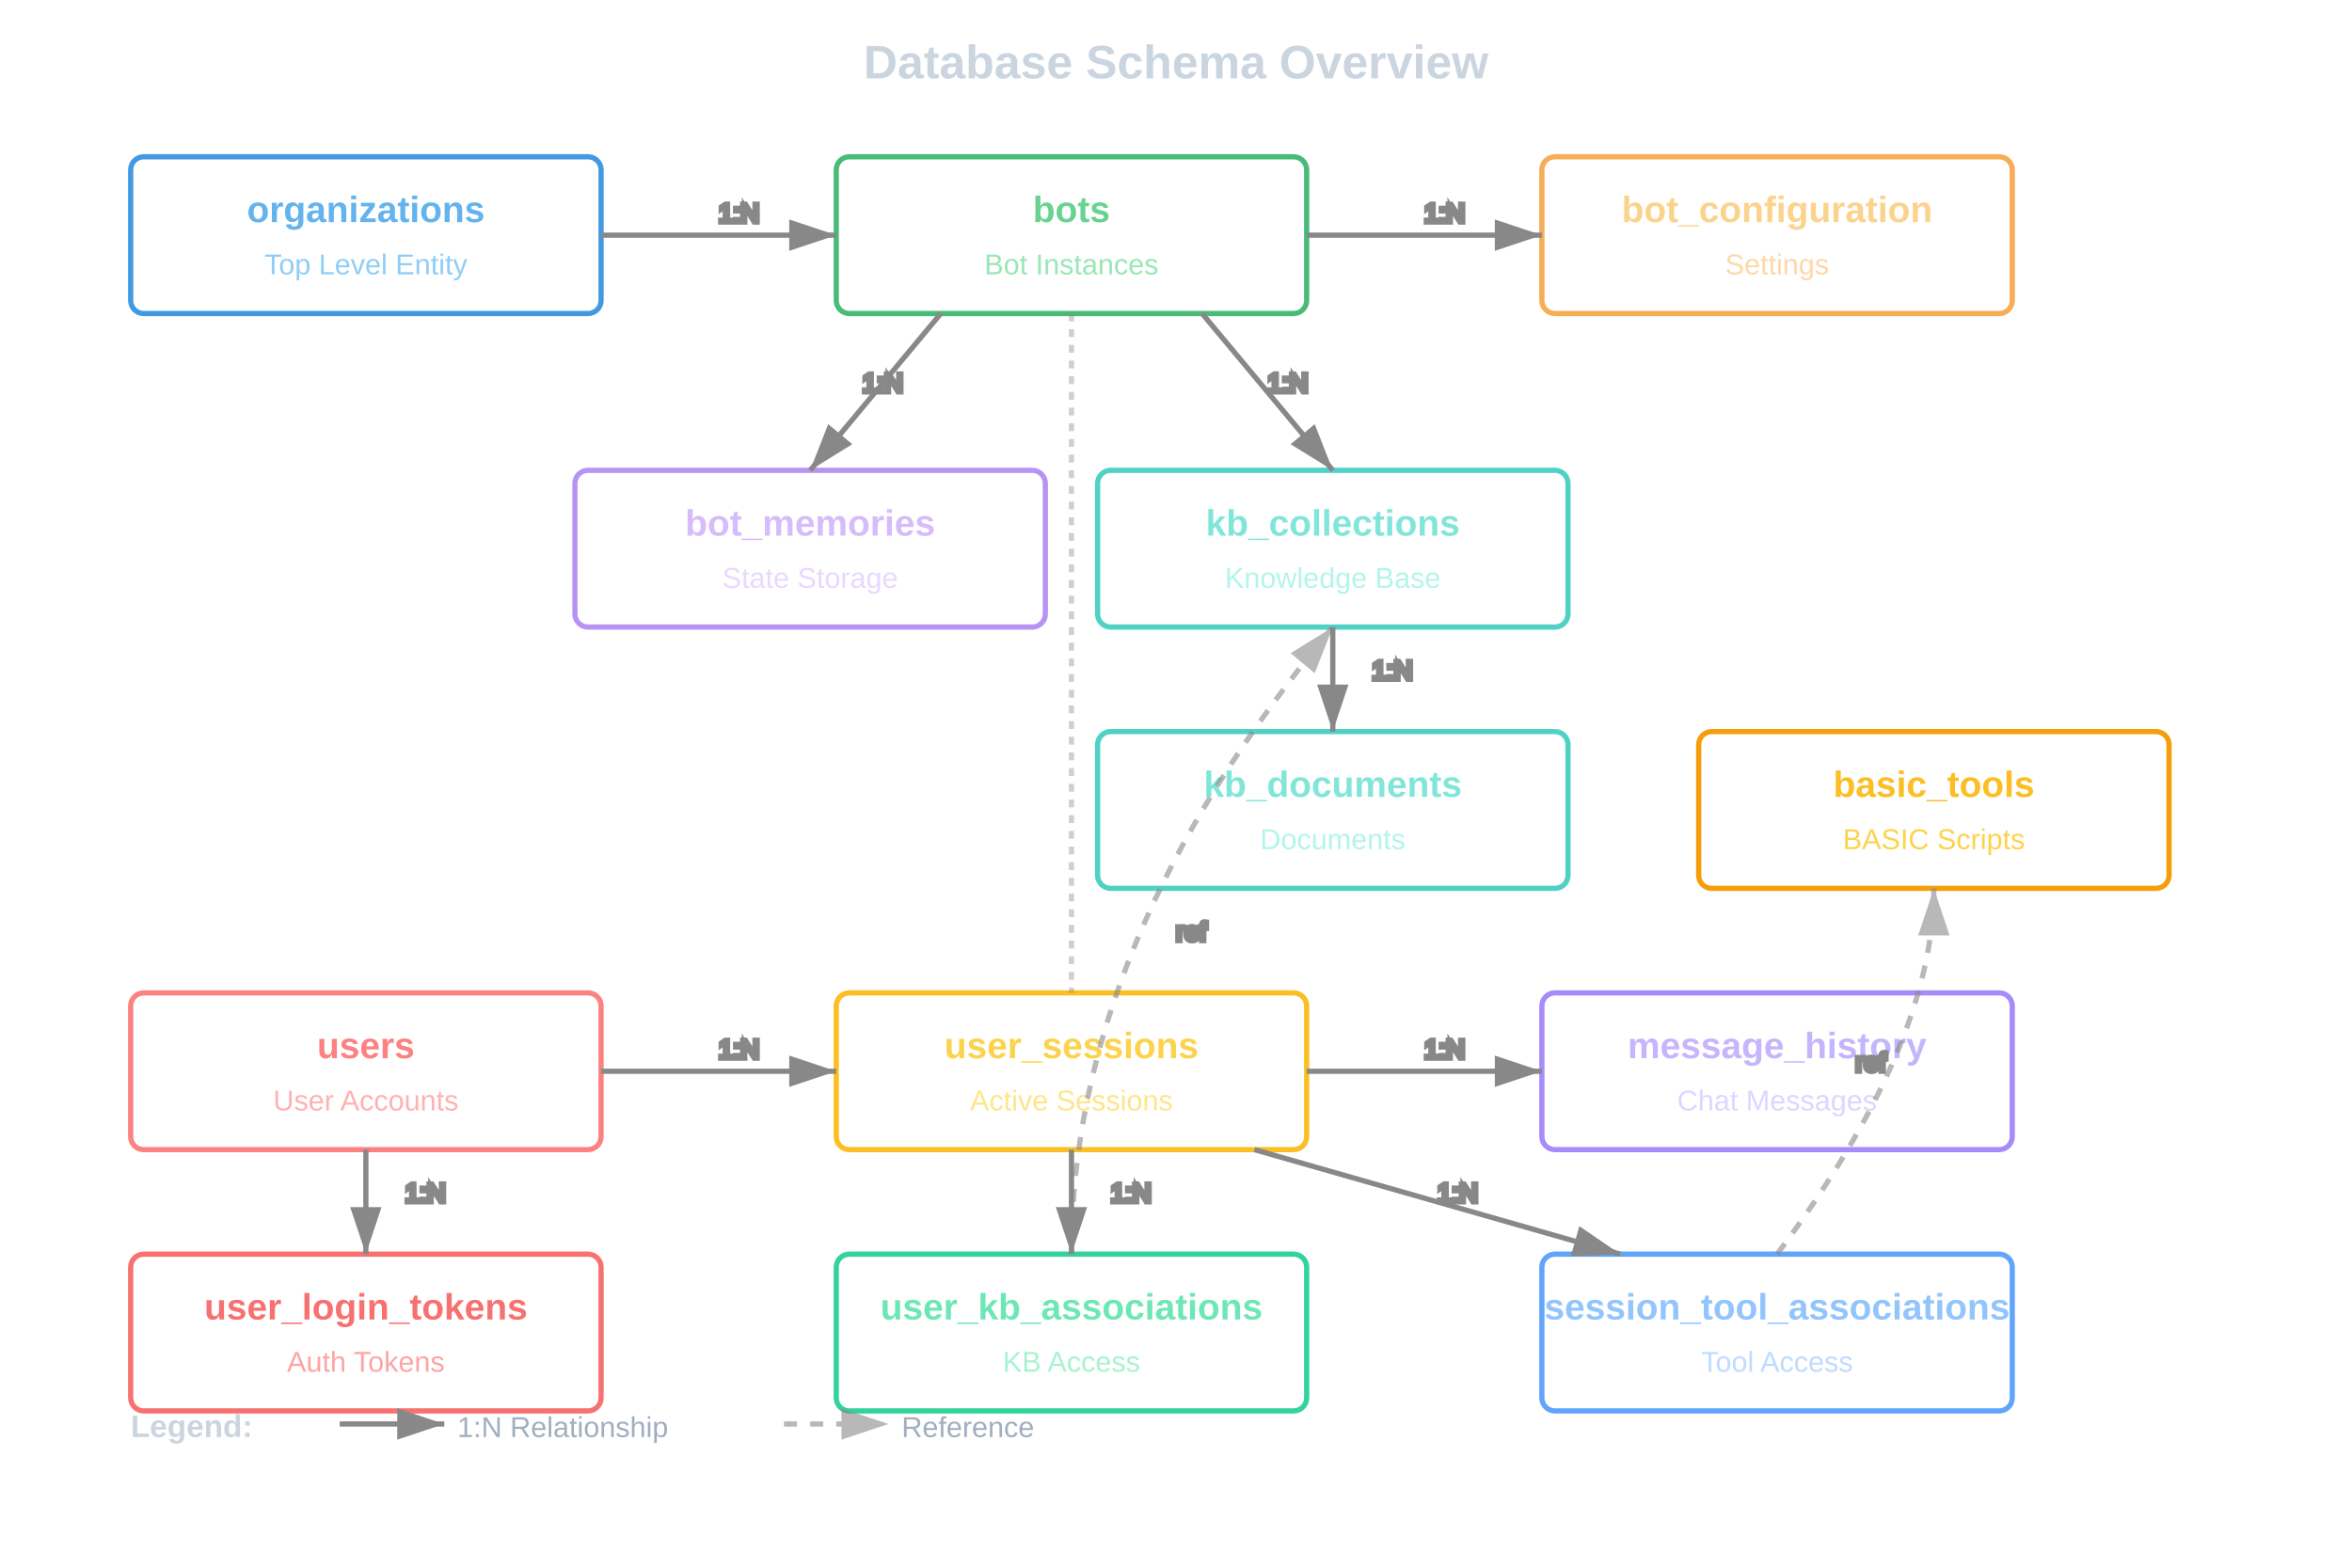
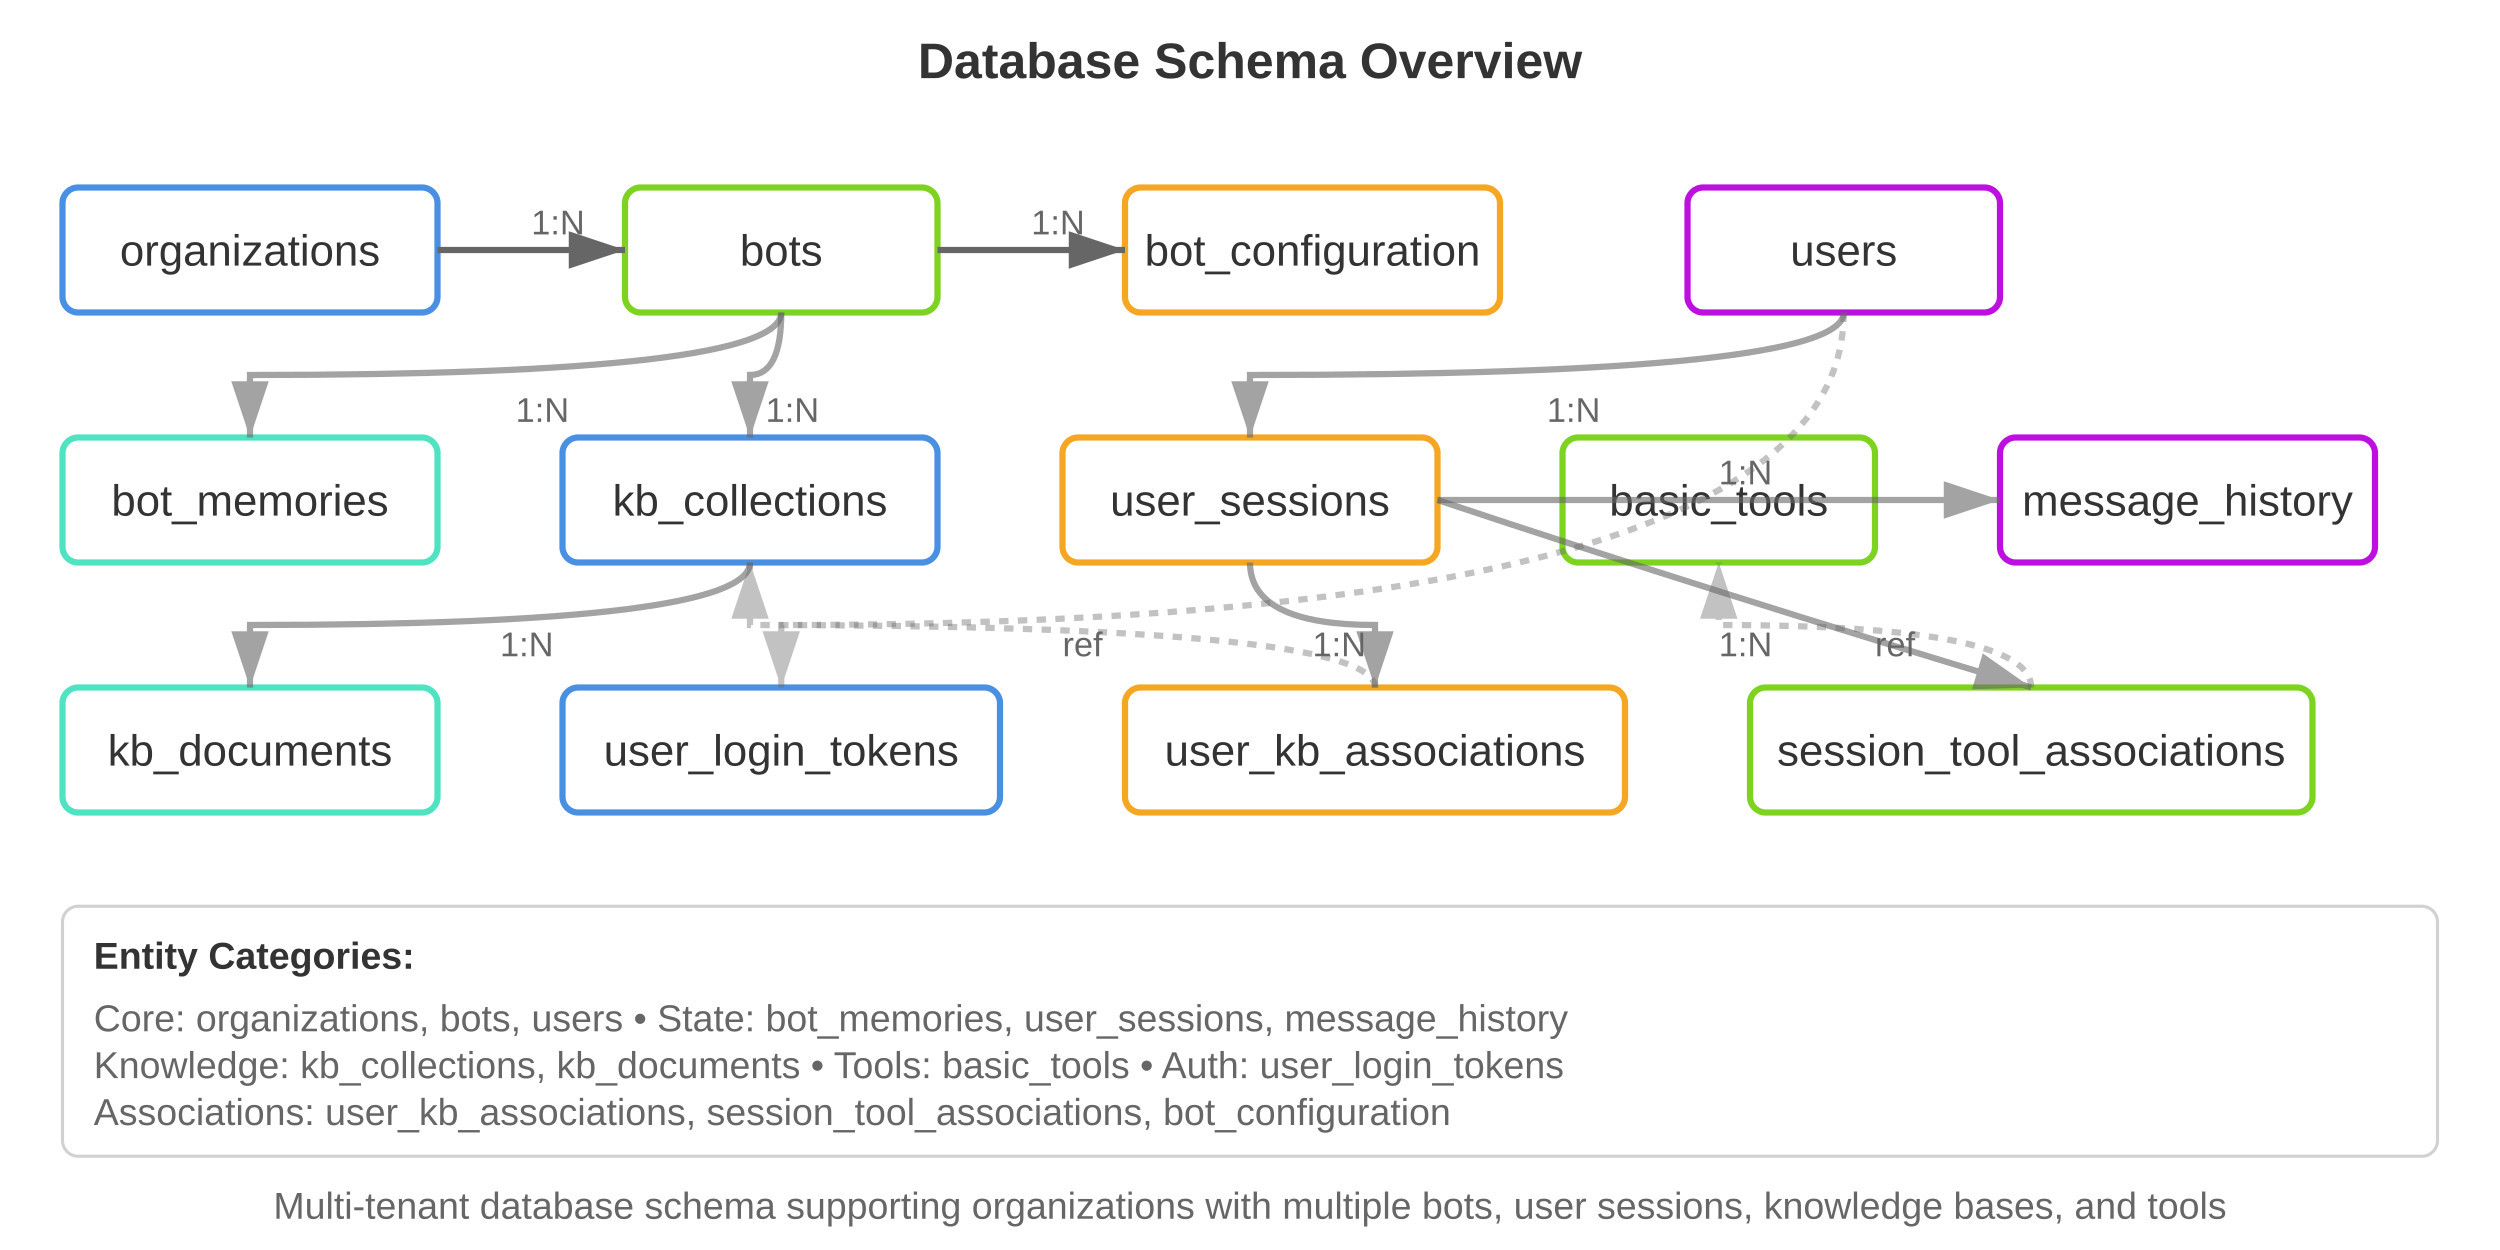
- <svg xmlns="http://www.w3.org/2000/svg" width="900" height="600">
+ <svg xmlns="http://www.w3.org/2000/svg" width="800" height="400">
  <defs>
    <marker id="arrow" markerWidth="10" markerHeight="10" refX="9" refY="3" orient="auto" markerUnits="strokeWidth">
-       <path d="M0,0 L0,6 L9,3 z" fill="#888" />
+       <path d="M0,0 L0,6 L9,3 z" fill="#666" />
    </marker>
  </defs>
-   <text x="450" y="30" text-anchor="middle" font-family="Arial, sans-serif" font-size="18" font-weight="bold" fill="#CBD5E0">Database Schema Overview</text>
-   <rect x="50" y="60" width="180" height="60" fill="none" stroke="#4299E1" stroke-width="2" rx="5" />
-   <text x="140" y="85" text-anchor="middle" font-family="Arial, sans-serif" font-size="14" font-weight="bold" fill="#63B3ED">organizations</text>
-   <text x="140" y="105" text-anchor="middle" font-family="Arial, sans-serif" font-size="11" fill="#90CDF4">Top Level Entity</text>
-   <rect x="320" y="60" width="180" height="60" fill="none" stroke="#48BB78" stroke-width="2" rx="5" />
-   <text x="410" y="85" text-anchor="middle" font-family="Arial, sans-serif" font-size="14" font-weight="bold" fill="#68D391">bots</text>
-   <text x="410" y="105" text-anchor="middle" font-family="Arial, sans-serif" font-size="11" fill="#9AE6B4">Bot Instances</text>
-   <rect x="590" y="60" width="180" height="60" fill="none" stroke="#F6AD55" stroke-width="2" rx="5" />
-   <text x="680" y="85" text-anchor="middle" font-family="Arial, sans-serif" font-size="14" font-weight="bold" fill="#FBD38D">bot_configuration</text>
-   <text x="680" y="105" text-anchor="middle" font-family="Arial, sans-serif" font-size="11" fill="#FED7AA">Settings</text>
-   <rect x="220" y="180" width="180" height="60" fill="none" stroke="#B794F4" stroke-width="2" rx="5" />
-   <text x="310" y="205" text-anchor="middle" font-family="Arial, sans-serif" font-size="14" font-weight="bold" fill="#D6BCFA">bot_memories</text>
-   <text x="310" y="225" text-anchor="middle" font-family="Arial, sans-serif" font-size="11" fill="#E9D8FD">State Storage</text>
-   <rect x="420" y="180" width="180" height="60" fill="none" stroke="#4FD1C5" stroke-width="2" rx="5" />
-   <text x="510" y="205" text-anchor="middle" font-family="Arial, sans-serif" font-size="14" font-weight="bold" fill="#81E6D9">kb_collections</text>
-   <text x="510" y="225" text-anchor="middle" font-family="Arial, sans-serif" font-size="11" fill="#B2F5EA">Knowledge Base</text>
-   <rect x="420" y="280" width="180" height="60" fill="none" stroke="#4FD1C5" stroke-width="2" rx="5" />
-   <text x="510" y="305" text-anchor="middle" font-family="Arial, sans-serif" font-size="14" font-weight="bold" fill="#81E6D9">kb_documents</text>
-   <text x="510" y="325" text-anchor="middle" font-family="Arial, sans-serif" font-size="11" fill="#B2F5EA">Documents</text>
-   <rect x="50" y="380" width="180" height="60" fill="none" stroke="#FC8181" stroke-width="2" rx="5" />
-   <text x="140" y="405" text-anchor="middle" font-family="Arial, sans-serif" font-size="14" font-weight="bold" fill="#FC8181">users</text>
-   <text x="140" y="425" text-anchor="middle" font-family="Arial, sans-serif" font-size="11" fill="#FEB2B2">User Accounts</text>
-   <rect x="320" y="380" width="180" height="60" fill="none" stroke="#FBBF24" stroke-width="2" rx="5" />
-   <text x="410" y="405" text-anchor="middle" font-family="Arial, sans-serif" font-size="14" font-weight="bold" fill="#FCD34D">user_sessions</text>
-   <text x="410" y="425" text-anchor="middle" font-family="Arial, sans-serif" font-size="11" fill="#FDE68A">Active Sessions</text>
-   <rect x="590" y="380" width="180" height="60" fill="none" stroke="#A78BFA" stroke-width="2" rx="5" />
-   <text x="680" y="405" text-anchor="middle" font-family="Arial, sans-serif" font-size="14" font-weight="bold" fill="#C4B5FD">message_history</text>
-   <text x="680" y="425" text-anchor="middle" font-family="Arial, sans-serif" font-size="11" fill="#DDD6FE">Chat Messages</text>
-   <rect x="50" y="480" width="180" height="60" fill="none" stroke="#F87171" stroke-width="2" rx="5" />
-   <text x="140" y="505" text-anchor="middle" font-family="Arial, sans-serif" font-size="14" font-weight="bold" fill="#F87171">user_login_tokens</text>
-   <text x="140" y="525" text-anchor="middle" font-family="Arial, sans-serif" font-size="11" fill="#FCA5A5">Auth Tokens</text>
-   <rect x="320" y="480" width="180" height="60" fill="none" stroke="#34D399" stroke-width="2" rx="5" />
-   <text x="410" y="505" text-anchor="middle" font-family="Arial, sans-serif" font-size="14" font-weight="bold" fill="#6EE7B7">user_kb_associations</text>
-   <text x="410" y="525" text-anchor="middle" font-family="Arial, sans-serif" font-size="11" fill="#A7F3D0">KB Access</text>
-   <rect x="590" y="480" width="180" height="60" fill="none" stroke="#60A5FA" stroke-width="2" rx="5" />
-   <text x="680" y="505" text-anchor="middle" font-family="Arial, sans-serif" font-size="14" font-weight="bold" fill="#93C5FD">session_tool_associations</text>
-   <text x="680" y="525" text-anchor="middle" font-family="Arial, sans-serif" font-size="11" fill="#BFDBFE">Tool Access</text>
-   <rect x="650" y="280" width="180" height="60" fill="none" stroke="#F59E0B" stroke-width="2" rx="5" />
-   <text x="740" y="305" text-anchor="middle" font-family="Arial, sans-serif" font-size="14" font-weight="bold" fill="#FBBF24">basic_tools</text>
-   <text x="740" y="325" text-anchor="middle" font-family="Arial, sans-serif" font-size="11" fill="#FCD34D">BASIC Scripts</text>
-   <g stroke="#888" stroke-width="2" fill="none">
-     <line x1="230" y1="90" x2="320" y2="90" marker-end="url(#arrow)" />
-     <text x="275" y="85" font-family="Arial, sans-serif" font-size="10" fill="#718096">1:N</text>
-     <line x1="500" y1="90" x2="590" y2="90" marker-end="url(#arrow)" />
-     <text x="545" y="85" font-family="Arial, sans-serif" font-size="10" fill="#718096">1:N</text>
-     <line x1="360" y1="120" x2="310" y2="180" marker-end="url(#arrow)" />
-     <text x="330" y="150" font-family="Arial, sans-serif" font-size="10" fill="#718096">1:N</text>
-     <line x1="460" y1="120" x2="510" y2="180" marker-end="url(#arrow)" />
-     <text x="485" y="150" font-family="Arial, sans-serif" font-size="10" fill="#718096">1:N</text>
-     <line x1="510" y1="240" x2="510" y2="280" marker-end="url(#arrow)" />
-     <text x="525" y="260" font-family="Arial, sans-serif" font-size="10" fill="#718096">1:N</text>
-     <line x1="230" y1="410" x2="320" y2="410" marker-end="url(#arrow)" />
-     <text x="275" y="405" font-family="Arial, sans-serif" font-size="10" fill="#718096">1:N</text>
-     <line x1="500" y1="410" x2="590" y2="410" marker-end="url(#arrow)" />
-     <text x="545" y="405" font-family="Arial, sans-serif" font-size="10" fill="#718096">1:N</text>
-     <line x1="140" y1="440" x2="140" y2="480" marker-end="url(#arrow)" />
-     <text x="155" y="460" font-family="Arial, sans-serif" font-size="10" fill="#718096">1:N</text>
-     <line x1="410" y1="440" x2="410" y2="480" marker-end="url(#arrow)" />
-     <text x="425" y="460" font-family="Arial, sans-serif" font-size="10" fill="#718096">1:N</text>
-     <line x1="480" y1="440" x2="620" y2="480" marker-end="url(#arrow)" />
-     <text x="550" y="460" font-family="Arial, sans-serif" font-size="10" fill="#718096">1:N</text>
-     <path d="M 410 480 Q 410 360 510 240" stroke-dasharray="5,5" marker-end="url(#arrow)" opacity="0.6" />
-     <text x="450" y="360" font-family="Arial, sans-serif" font-size="10" fill="#718096">ref</text>
-     <path d="M 680 480 Q 740 400 740 340" stroke-dasharray="5,5" marker-end="url(#arrow)" opacity="0.6" />
-     <text x="710" y="410" font-family="Arial, sans-serif" font-size="10" fill="#718096">ref</text>
-     <path d="M 410 120 Q 410 250 410 380" stroke-dasharray="3,3" opacity="0.4" />
+   <text x="400" y="25" text-anchor="middle" font-family="Arial, sans-serif" font-size="16" font-weight="600" fill="#333">Database Schema Overview</text>
+   <rect x="20" y="60" width="120" height="40" fill="none" stroke="#4A90E2" stroke-width="2" rx="5" />
+   <text x="80" y="85" text-anchor="middle" font-family="Arial, sans-serif" font-size="14" fill="#333">organizations</text>
+   <rect x="200" y="60" width="100" height="40" fill="none" stroke="#7ED321" stroke-width="2" rx="5" />
+   <text x="250" y="85" text-anchor="middle" font-family="Arial, sans-serif" font-size="14" fill="#333">bots</text>
+   <rect x="360" y="60" width="120" height="40" fill="none" stroke="#F5A623" stroke-width="2" rx="5" />
+   <text x="420" y="85" text-anchor="middle" font-family="Arial, sans-serif" font-size="14" fill="#333">bot_configuration</text>
+   <rect x="540" y="60" width="100" height="40" fill="none" stroke="#BD10E0" stroke-width="2" rx="5" />
+   <text x="590" y="85" text-anchor="middle" font-family="Arial, sans-serif" font-size="14" fill="#333">users</text>
+   <rect x="20" y="140" width="120" height="40" fill="none" stroke="#50E3C2" stroke-width="2" rx="5" />
+   <text x="80" y="165" text-anchor="middle" font-family="Arial, sans-serif" font-size="14" fill="#333">bot_memories</text>
+   <rect x="180" y="140" width="120" height="40" fill="none" stroke="#4A90E2" stroke-width="2" rx="5" />
+   <text x="240" y="165" text-anchor="middle" font-family="Arial, sans-serif" font-size="14" fill="#333">kb_collections</text>
+   <rect x="340" y="140" width="120" height="40" fill="none" stroke="#F5A623" stroke-width="2" rx="5" />
+   <text x="400" y="165" text-anchor="middle" font-family="Arial, sans-serif" font-size="14" fill="#333">user_sessions</text>
+   <rect x="500" y="140" width="100" height="40" fill="none" stroke="#7ED321" stroke-width="2" rx="5" />
+   <text x="550" y="165" text-anchor="middle" font-family="Arial, sans-serif" font-size="14" fill="#333">basic_tools</text>
+   <rect x="640" y="140" width="120" height="40" fill="none" stroke="#BD10E0" stroke-width="2" rx="5" />
+   <text x="700" y="165" text-anchor="middle" font-family="Arial, sans-serif" font-size="14" fill="#333">message_history</text>
+   <rect x="20" y="220" width="120" height="40" fill="none" stroke="#50E3C2" stroke-width="2" rx="5" />
+   <text x="80" y="245" text-anchor="middle" font-family="Arial, sans-serif" font-size="14" fill="#333">kb_documents</text>
+   <rect x="180" y="220" width="140" height="40" fill="none" stroke="#4A90E2" stroke-width="2" rx="5" />
+   <text x="250" y="245" text-anchor="middle" font-family="Arial, sans-serif" font-size="14" fill="#333">user_login_tokens</text>
+   <rect x="360" y="220" width="160" height="40" fill="none" stroke="#F5A623" stroke-width="2" rx="5" />
+   <text x="440" y="245" text-anchor="middle" font-family="Arial, sans-serif" font-size="14" fill="#333">user_kb_associations</text>
+   <rect x="560" y="220" width="180" height="40" fill="none" stroke="#7ED321" stroke-width="2" rx="5" />
+   <text x="650" y="245" text-anchor="middle" font-family="Arial, sans-serif" font-size="14" fill="#333">session_tool_associations</text>
+   <g stroke="#666" stroke-width="2" fill="none">
+     <line x1="140" y1="80" x2="200" y2="80" marker-end="url(#arrow)" />
+     <line x1="300" y1="80" x2="360" y2="80" marker-end="url(#arrow)" />
+     <path d="M250,100 Q250,120 80,120 Q80,130 80,140" marker-end="url(#arrow)" opacity="0.6" />
+     <path d="M250,100 Q250,120 240,120 Q240,130 240,140" marker-end="url(#arrow)" opacity="0.6" />
+     <path d="M590,100 Q590,120 400,120 Q400,130 400,140" marker-end="url(#arrow)" opacity="0.6" />
+     <path d="M460,160 Q530,160 640,160" marker-end="url(#arrow)" opacity="0.6" />
+     <path d="M240,180 Q240,200 80,200 Q80,210 80,220" marker-end="url(#arrow)" opacity="0.6" />
+     <path d="M590,100 Q590,200 250,200 Q250,210 250,220" stroke-dasharray="3,3" marker-end="url(#arrow)" opacity="0.4" />
+     <path d="M400,180 Q400,200 440,200 Q440,210 440,220" marker-end="url(#arrow)" opacity="0.6" />
+     <path d="M460,160 Q550,190 650,220" marker-end="url(#arrow)" opacity="0.6" />
+     <path d="M650,220 Q650,200 550,200 Q550,190 550,180" stroke-dasharray="3,3" marker-end="url(#arrow)" opacity="0.4" />
+     <path d="M440,220 Q440,200 240,200 Q240,190 240,180" stroke-dasharray="3,3" marker-end="url(#arrow)" opacity="0.4" />
  </g>
-   <g id="legend" transform="translate(50, 550)">
-     <text x="0" y="0" font-family="Arial, sans-serif" font-size="12" font-weight="bold" fill="#CBD5E0">Legend:</text>
-     <line x1="80" y1="-5" x2="120" y2="-5" stroke="#888" stroke-width="2" marker-end="url(#arrow)" />
-     <text x="125" y="0" font-family="Arial, sans-serif" font-size="11" fill="#A0AEC0">1:N Relationship</text>
-     <line x1="250" y1="-5" x2="290" y2="-5" stroke="#888" stroke-width="2" stroke-dasharray="5,5" marker-end="url(#arrow)" opacity="0.6" />
-     <text x="295" y="0" font-family="Arial, sans-serif" font-size="11" fill="#A0AEC0">Reference</text>
+   <text x="170" y="75" font-family="Arial, sans-serif" font-size="11" fill="#666">1:N</text>
+   <text x="330" y="75" font-family="Arial, sans-serif" font-size="11" fill="#666">1:N</text>
+   <text x="165" y="135" font-family="Arial, sans-serif" font-size="11" fill="#666">1:N</text>
+   <text x="245" y="135" font-family="Arial, sans-serif" font-size="11" fill="#666">1:N</text>
+   <text x="495" y="135" font-family="Arial, sans-serif" font-size="11" fill="#666">1:N</text>
+   <text x="550" y="155" font-family="Arial, sans-serif" font-size="11" fill="#666">1:N</text>
+   <text x="160" y="210" font-family="Arial, sans-serif" font-size="11" fill="#666">1:N</text>
+   <text x="420" y="210" font-family="Arial, sans-serif" font-size="11" fill="#666">1:N</text>
+   <text x="550" y="210" font-family="Arial, sans-serif" font-size="11" fill="#666">1:N</text>
+   <text x="340" y="210" font-family="Arial, sans-serif" font-size="11" fill="#666">ref</text>
+   <text x="600" y="210" font-family="Arial, sans-serif" font-size="11" fill="#666">ref</text>
+   <g transform="translate(20, 290)">
+     <rect width="760" height="80" fill="none" stroke="#666" stroke-width="1" rx="5" opacity="0.3" />
+     <text x="10" y="20" font-family="Arial, sans-serif" font-size="12" font-weight="600" fill="#333">Entity Categories:</text>
+     <text x="10" y="40" font-family="Arial, sans-serif" font-size="12" fill="#666">Core: organizations, bots, users • State: bot_memories, user_sessions, message_history</text>
+     <text x="10" y="55" font-family="Arial, sans-serif" font-size="12" fill="#666">Knowledge: kb_collections, kb_documents • Tools: basic_tools • Auth: user_login_tokens</text>
+     <text x="10" y="70" font-family="Arial, sans-serif" font-size="12" fill="#666">Associations: user_kb_associations, session_tool_associations, bot_configuration</text>
  </g>
+   <text x="400" y="390" text-anchor="middle" font-family="Arial, sans-serif" font-size="12" fill="#666">
+     Multi-tenant database schema supporting organizations with multiple bots, user sessions, knowledge bases, and tools
+   </text>
</svg>
